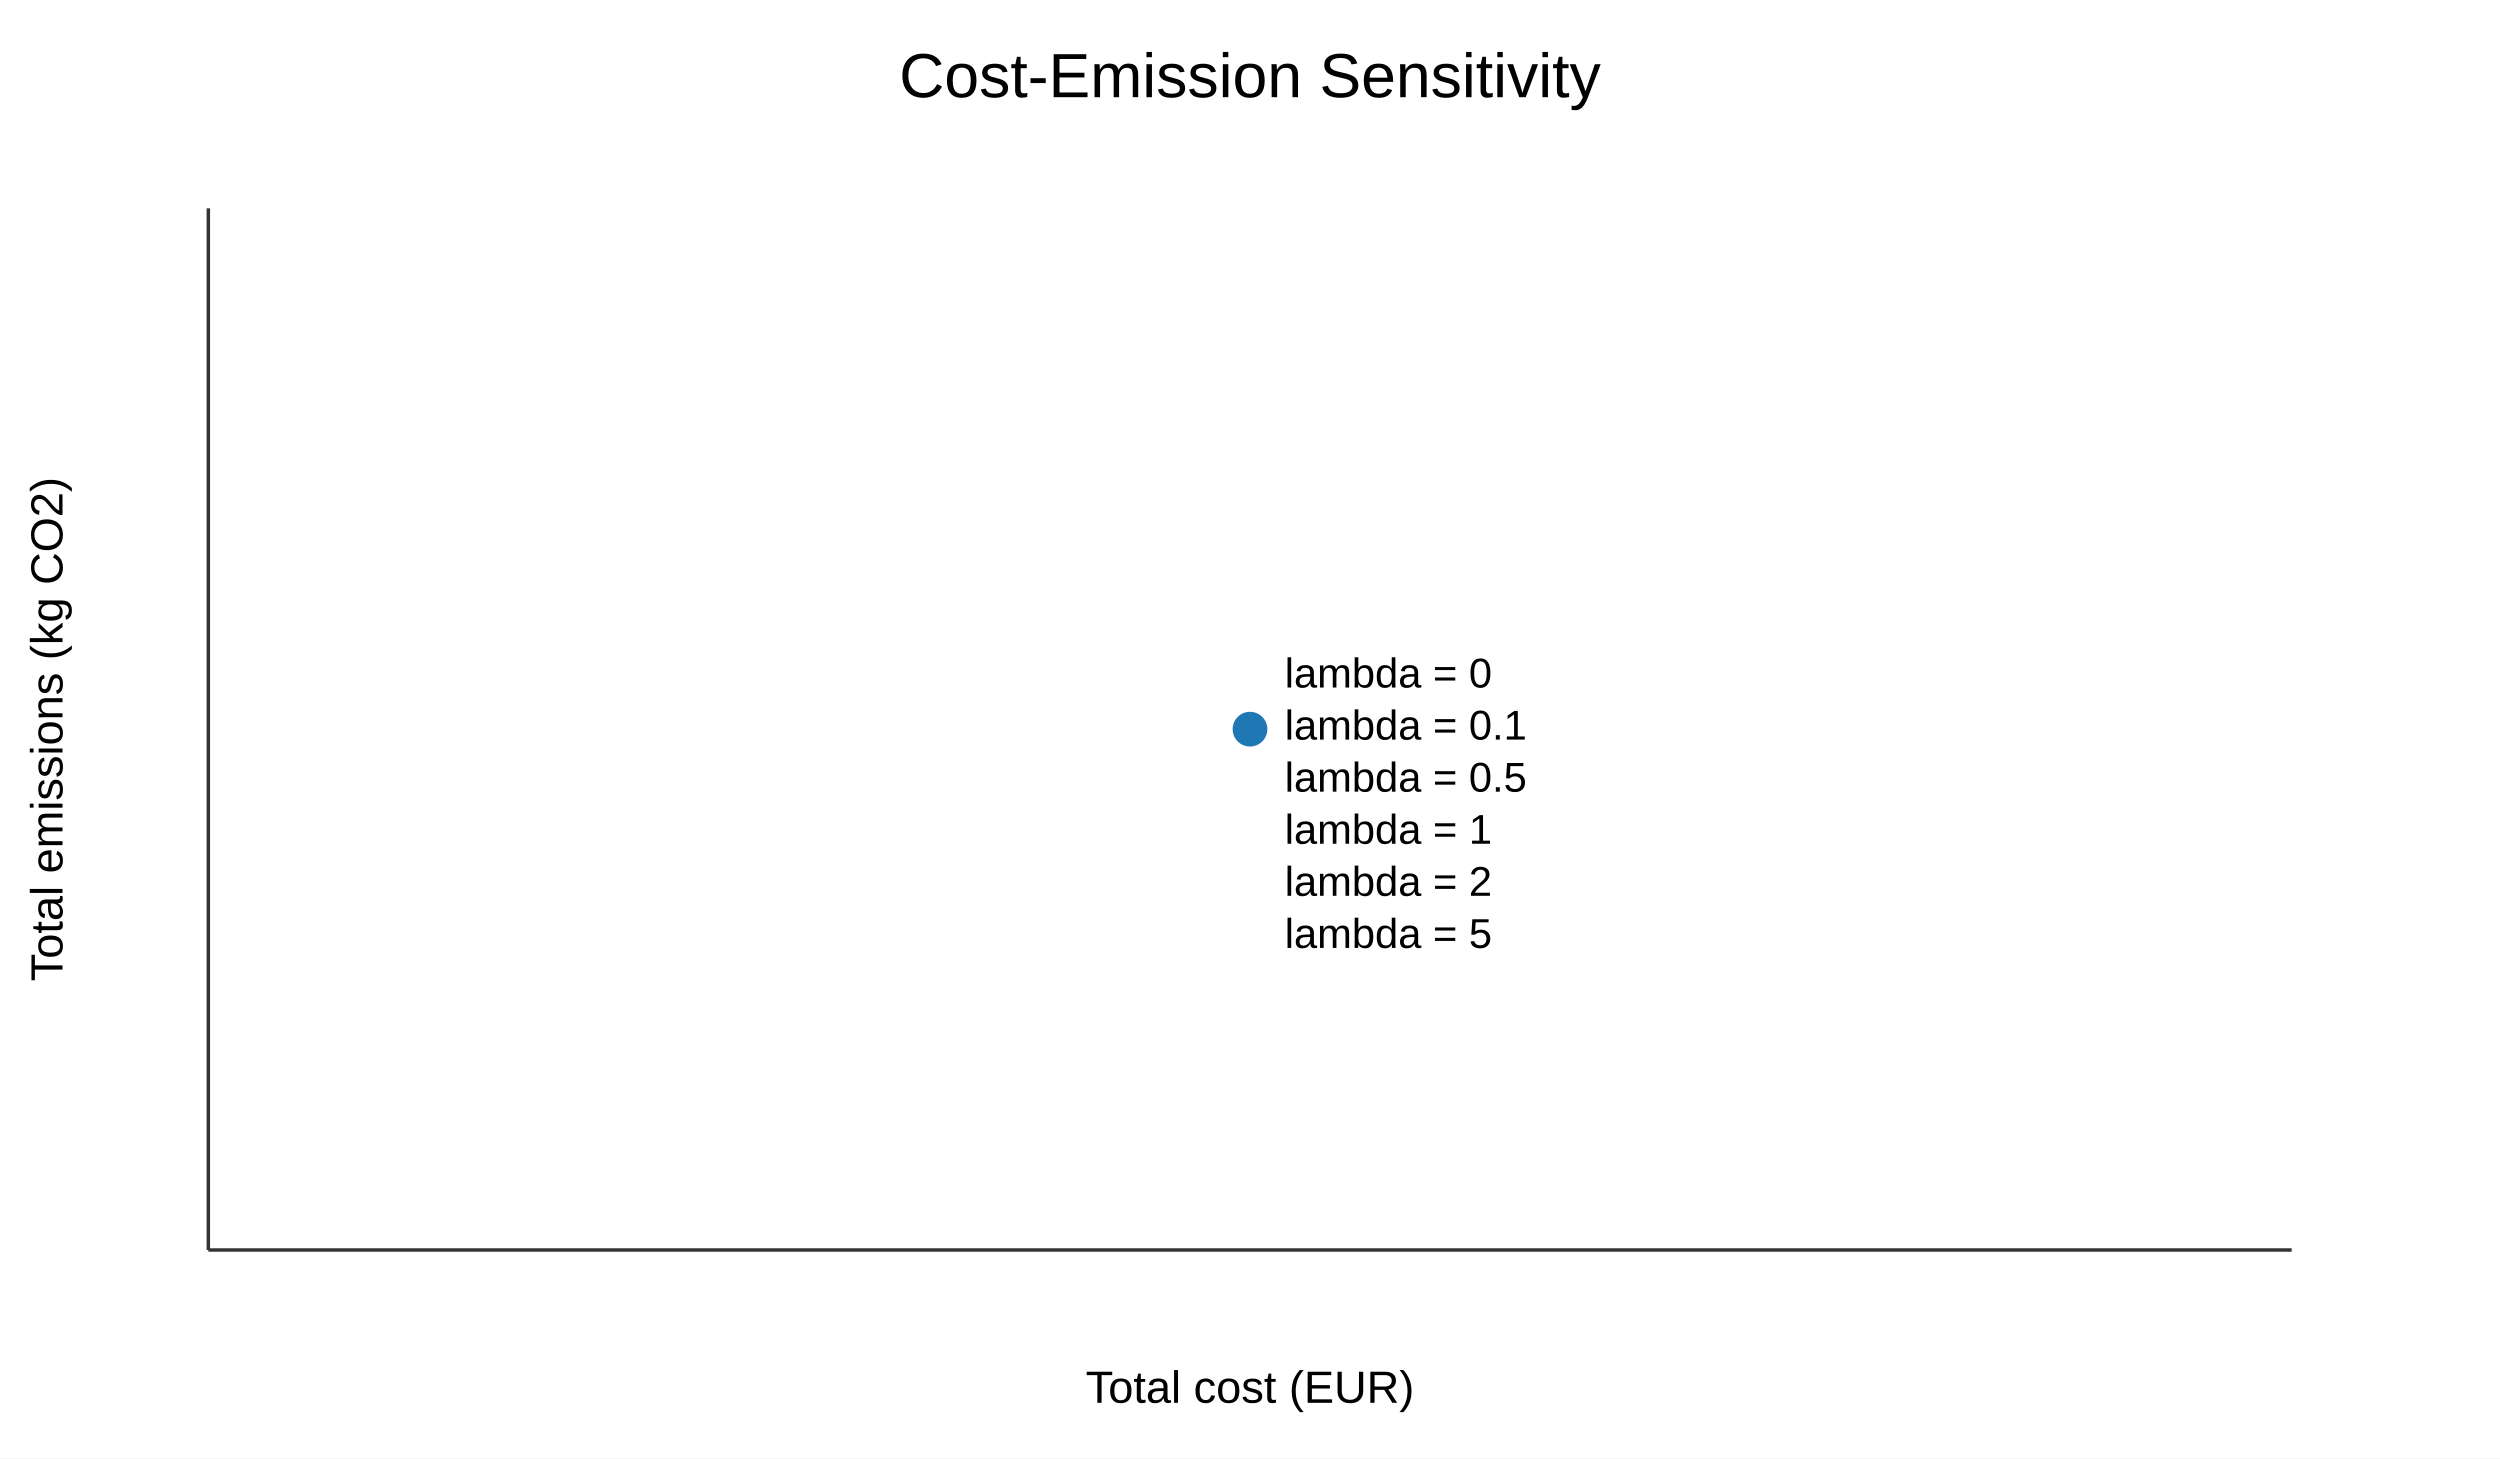
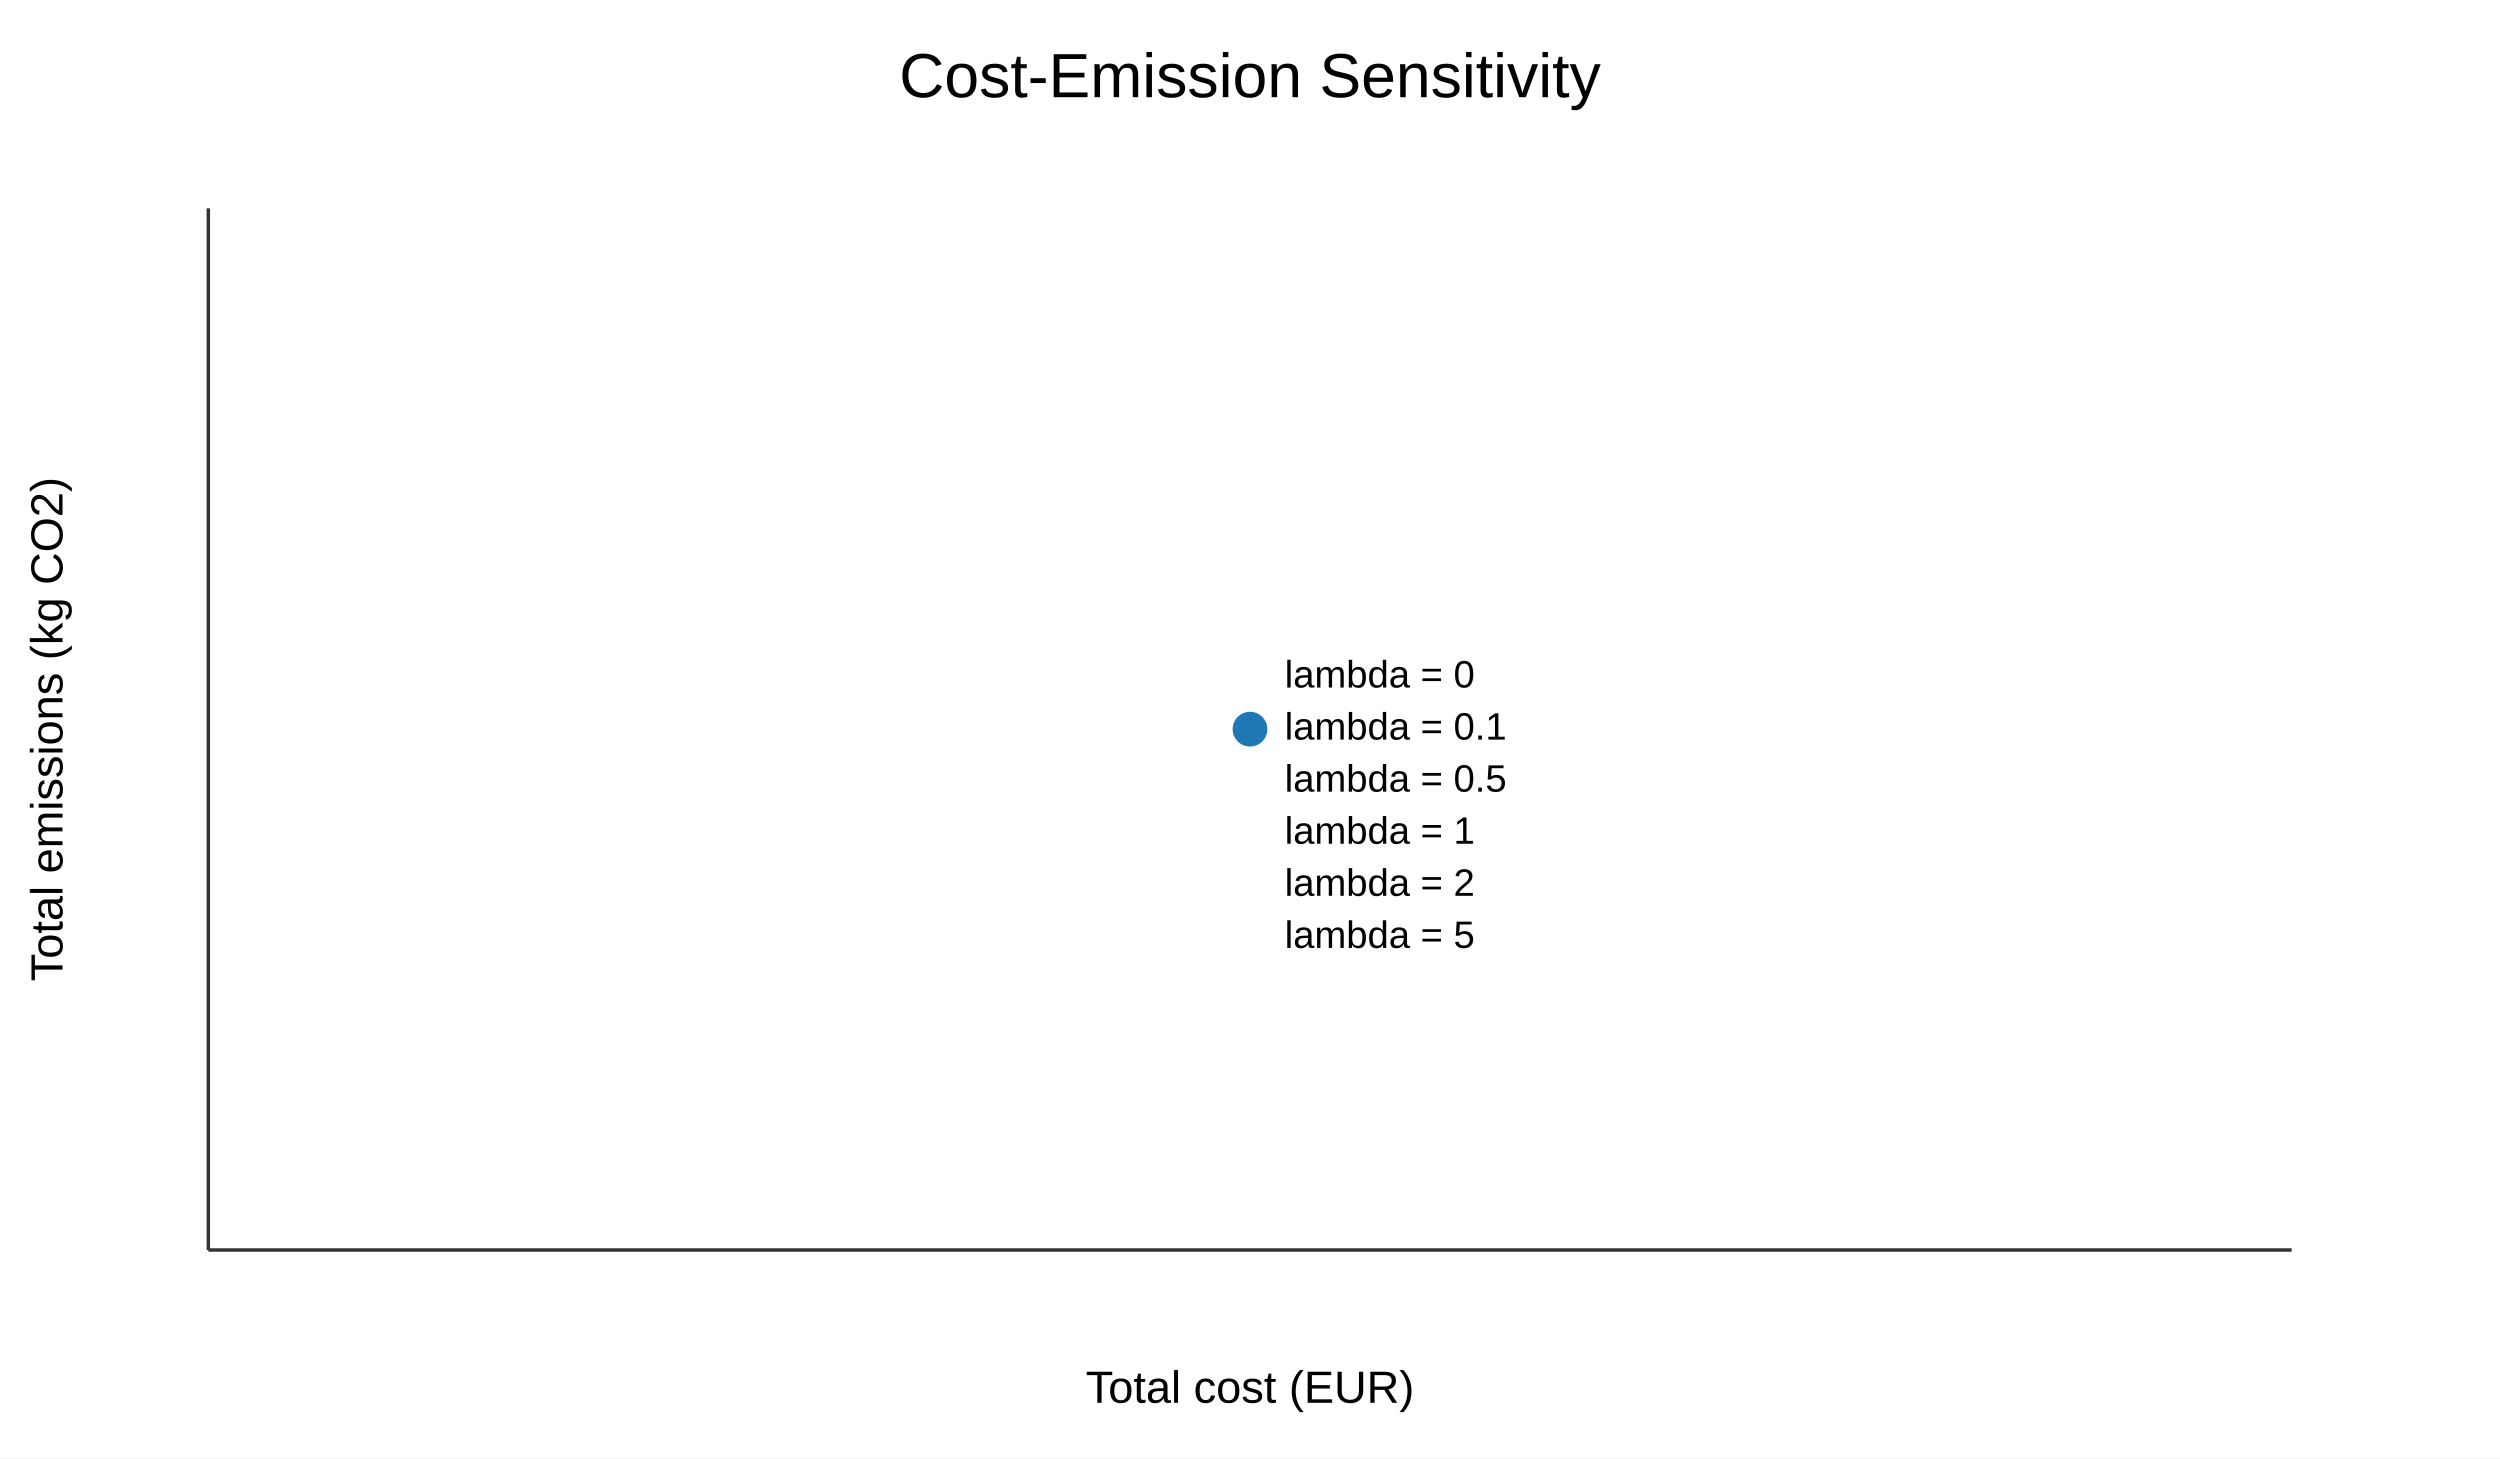
<svg xmlns="http://www.w3.org/2000/svg" width="720" height="420" viewBox="0 0 720 420">
  <rect width="100%" height="100%" fill="white" />
-   <text x="360.0" y="28" text-anchor="middle" font-size="18" font-family="Arial">Cost-Emission Sensitivity</text>
+   <text x="360.0" y="28" text-anchor="middle" font-size="18" font-family="Arial" font-weight="normal">Cost-Emission Sensitivity</text>
  <line x1="60" y1="360" x2="660" y2="360" stroke="#333" />
  <line x1="60" y1="60" x2="60" y2="360" stroke="#333" />
-   <text x="360.0" y="404" text-anchor="middle" font-size="13" font-family="Arial">Total cost (EUR)</text>
-   <text x="18" y="210.0" text-anchor="middle" font-size="13" font-family="Arial" transform="rotate(-90 18 210.0)">Total emissions (kg CO2)</text>
+   <text x="360.0" y="404" text-anchor="middle" font-size="13" font-family="Arial" font-weight="normal">Total cost (EUR)</text>
+   <text x="18" y="210.0" text-anchor="middle" font-size="13" font-family="Arial" font-weight="normal" transform="rotate(-90 18 210.0)">Total emissions (kg CO2)</text>
  <polyline points="360.0,210.0 360.0,210.0 360.0,210.0 360.0,210.0 360.0,210.0 360.0,210.0" fill="none" stroke="#1f77b4" stroke-width="2" />
  <circle cx="360.0" cy="210.0" r="5" fill="#1f77b4" />
-   <text x="370.0" y="198.0" font-size="12" font-family="Arial">lambda = 0</text>
-   <text x="370.0" y="213.0" font-size="12" font-family="Arial">lambda = 0.1</text>
-   <text x="370.0" y="228.0" font-size="12" font-family="Arial">lambda = 0.5</text>
-   <text x="370.0" y="243.0" font-size="12" font-family="Arial">lambda = 1</text>
-   <text x="370.0" y="258.0" font-size="12" font-family="Arial">lambda = 2</text>
-   <text x="370.0" y="273.0" font-size="12" font-family="Arial">lambda = 5</text>
+   <text x="370.0" y="198.0" font-size="11" font-family="Arial" font-weight="normal">lambda = 0</text>
+   <text x="370.0" y="213.0" font-size="11" font-family="Arial" font-weight="normal">lambda = 0.1</text>
+   <text x="370.0" y="228.0" font-size="11" font-family="Arial" font-weight="normal">lambda = 0.5</text>
+   <text x="370.0" y="243.0" font-size="11" font-family="Arial" font-weight="normal">lambda = 1</text>
+   <text x="370.0" y="258.0" font-size="11" font-family="Arial" font-weight="normal">lambda = 2</text>
+   <text x="370.0" y="273.0" font-size="11" font-family="Arial" font-weight="normal">lambda = 5</text>
</svg>
